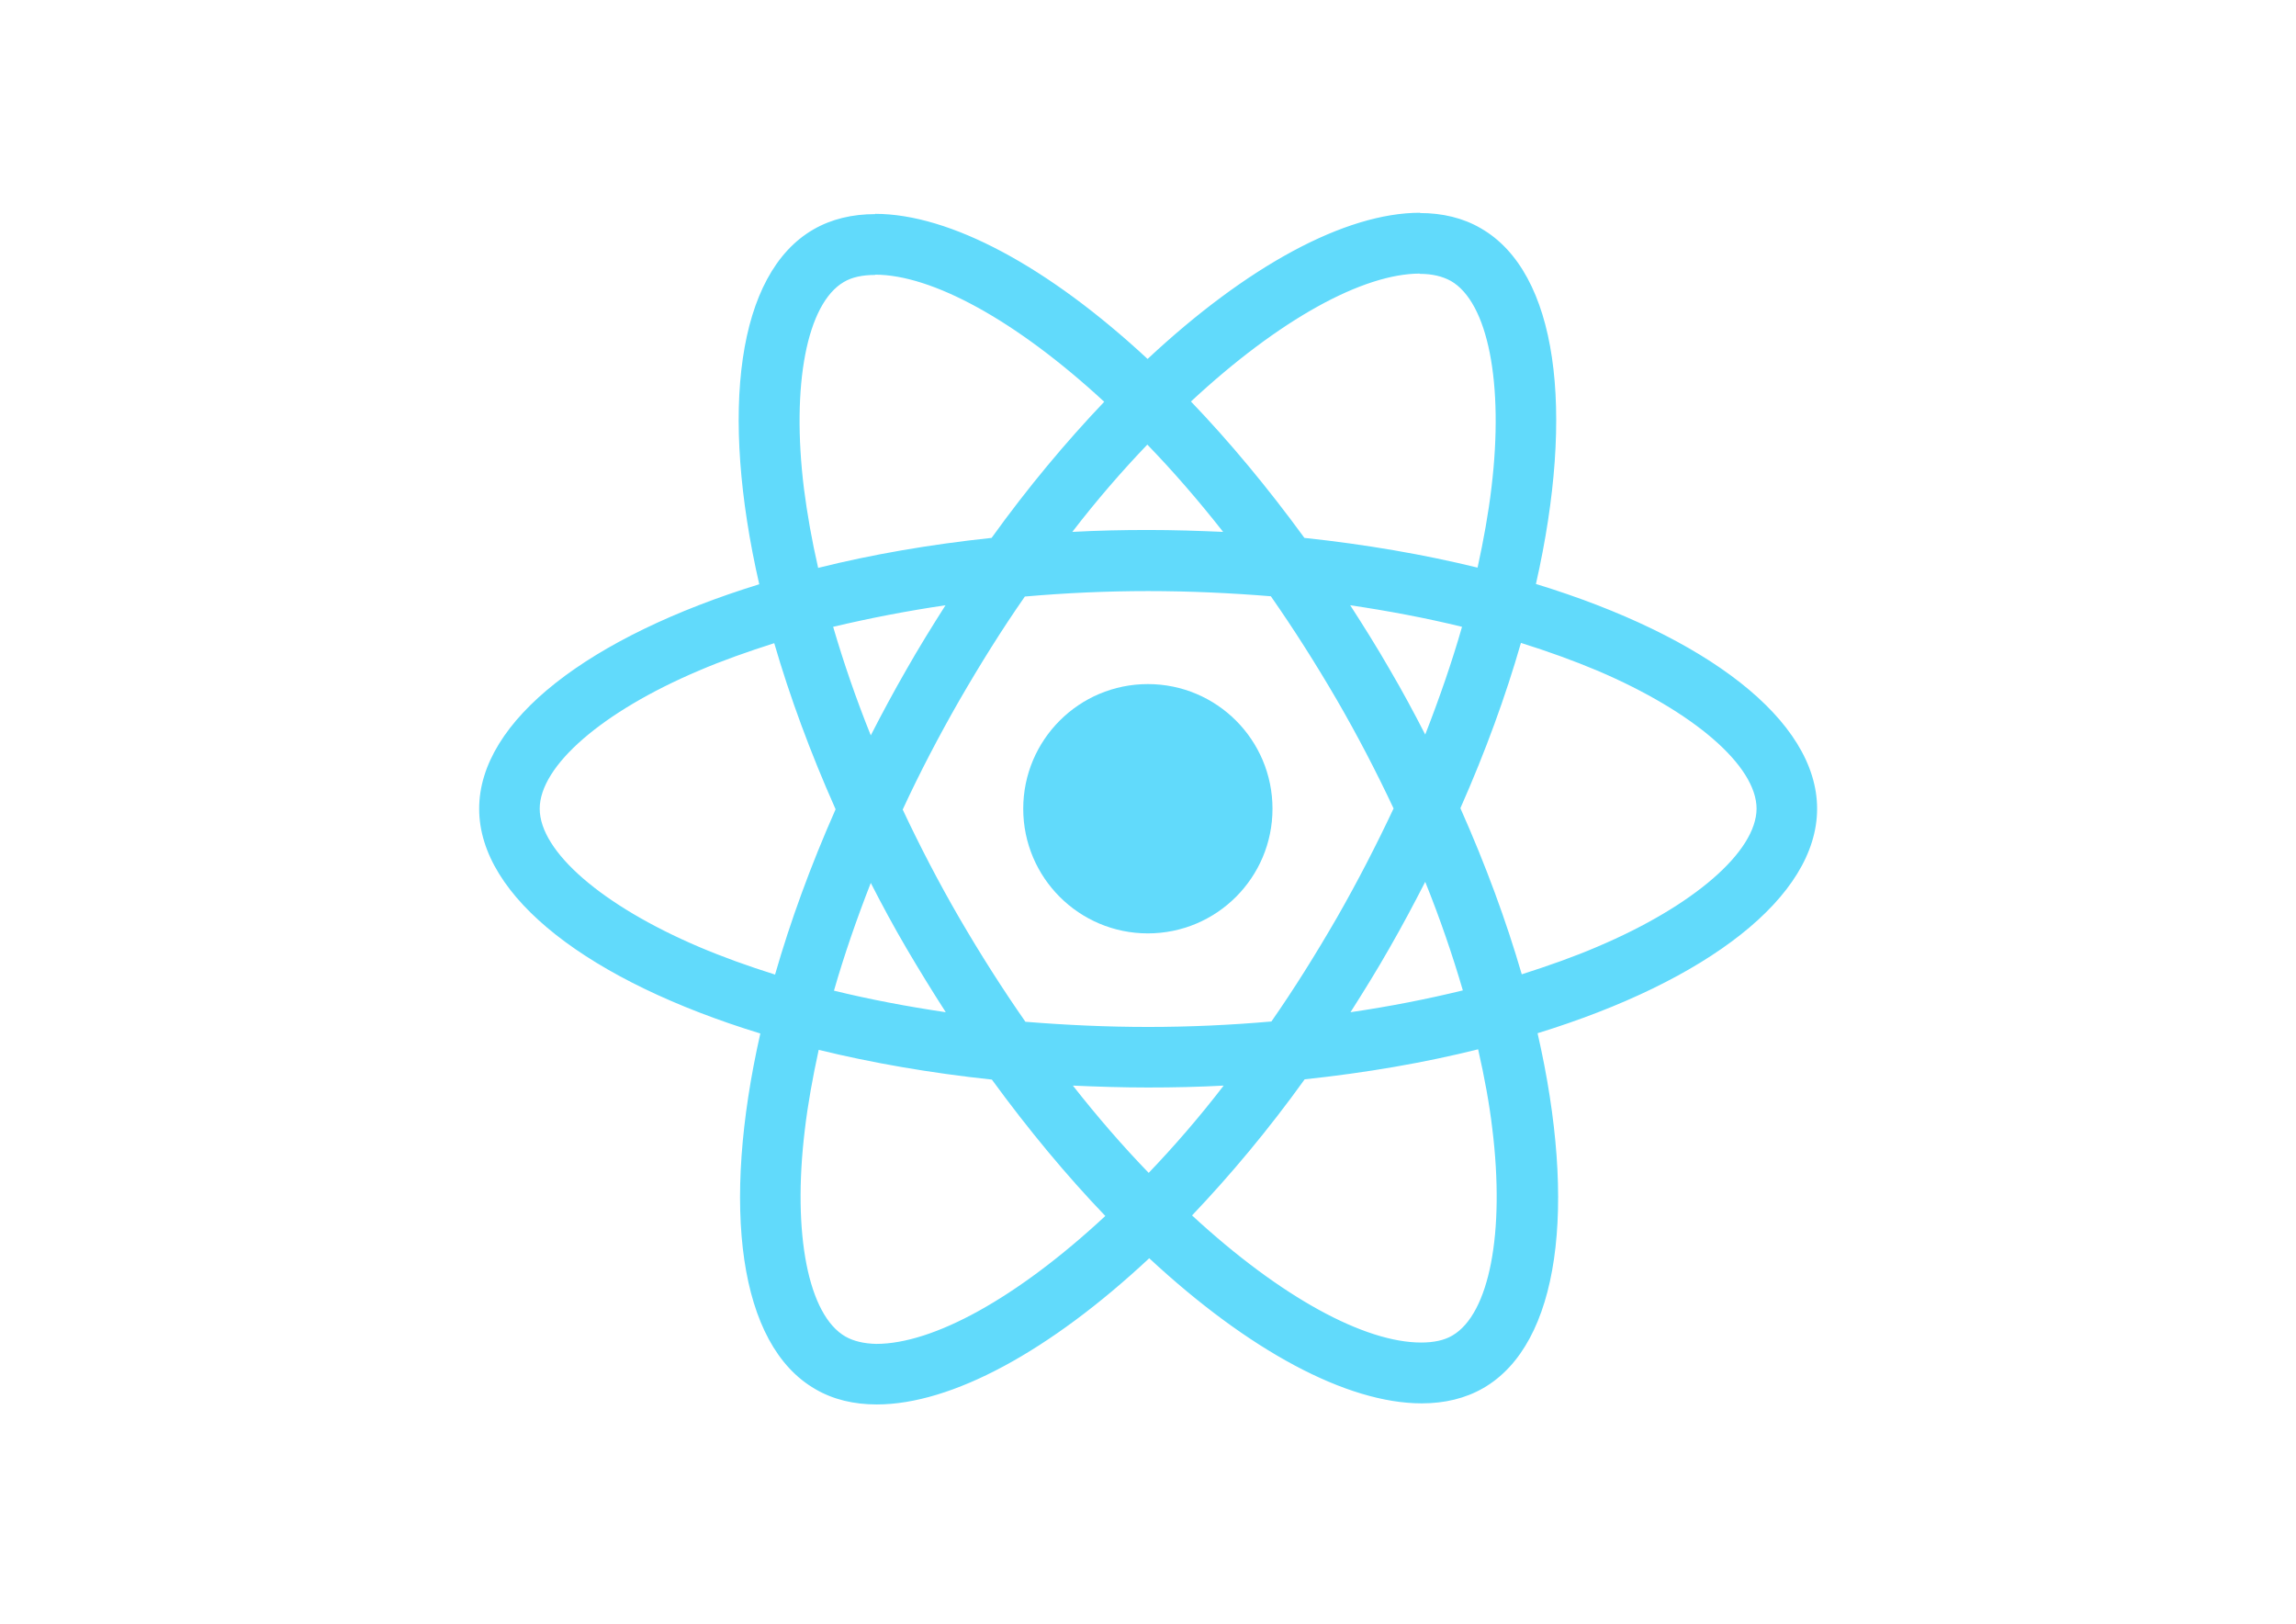
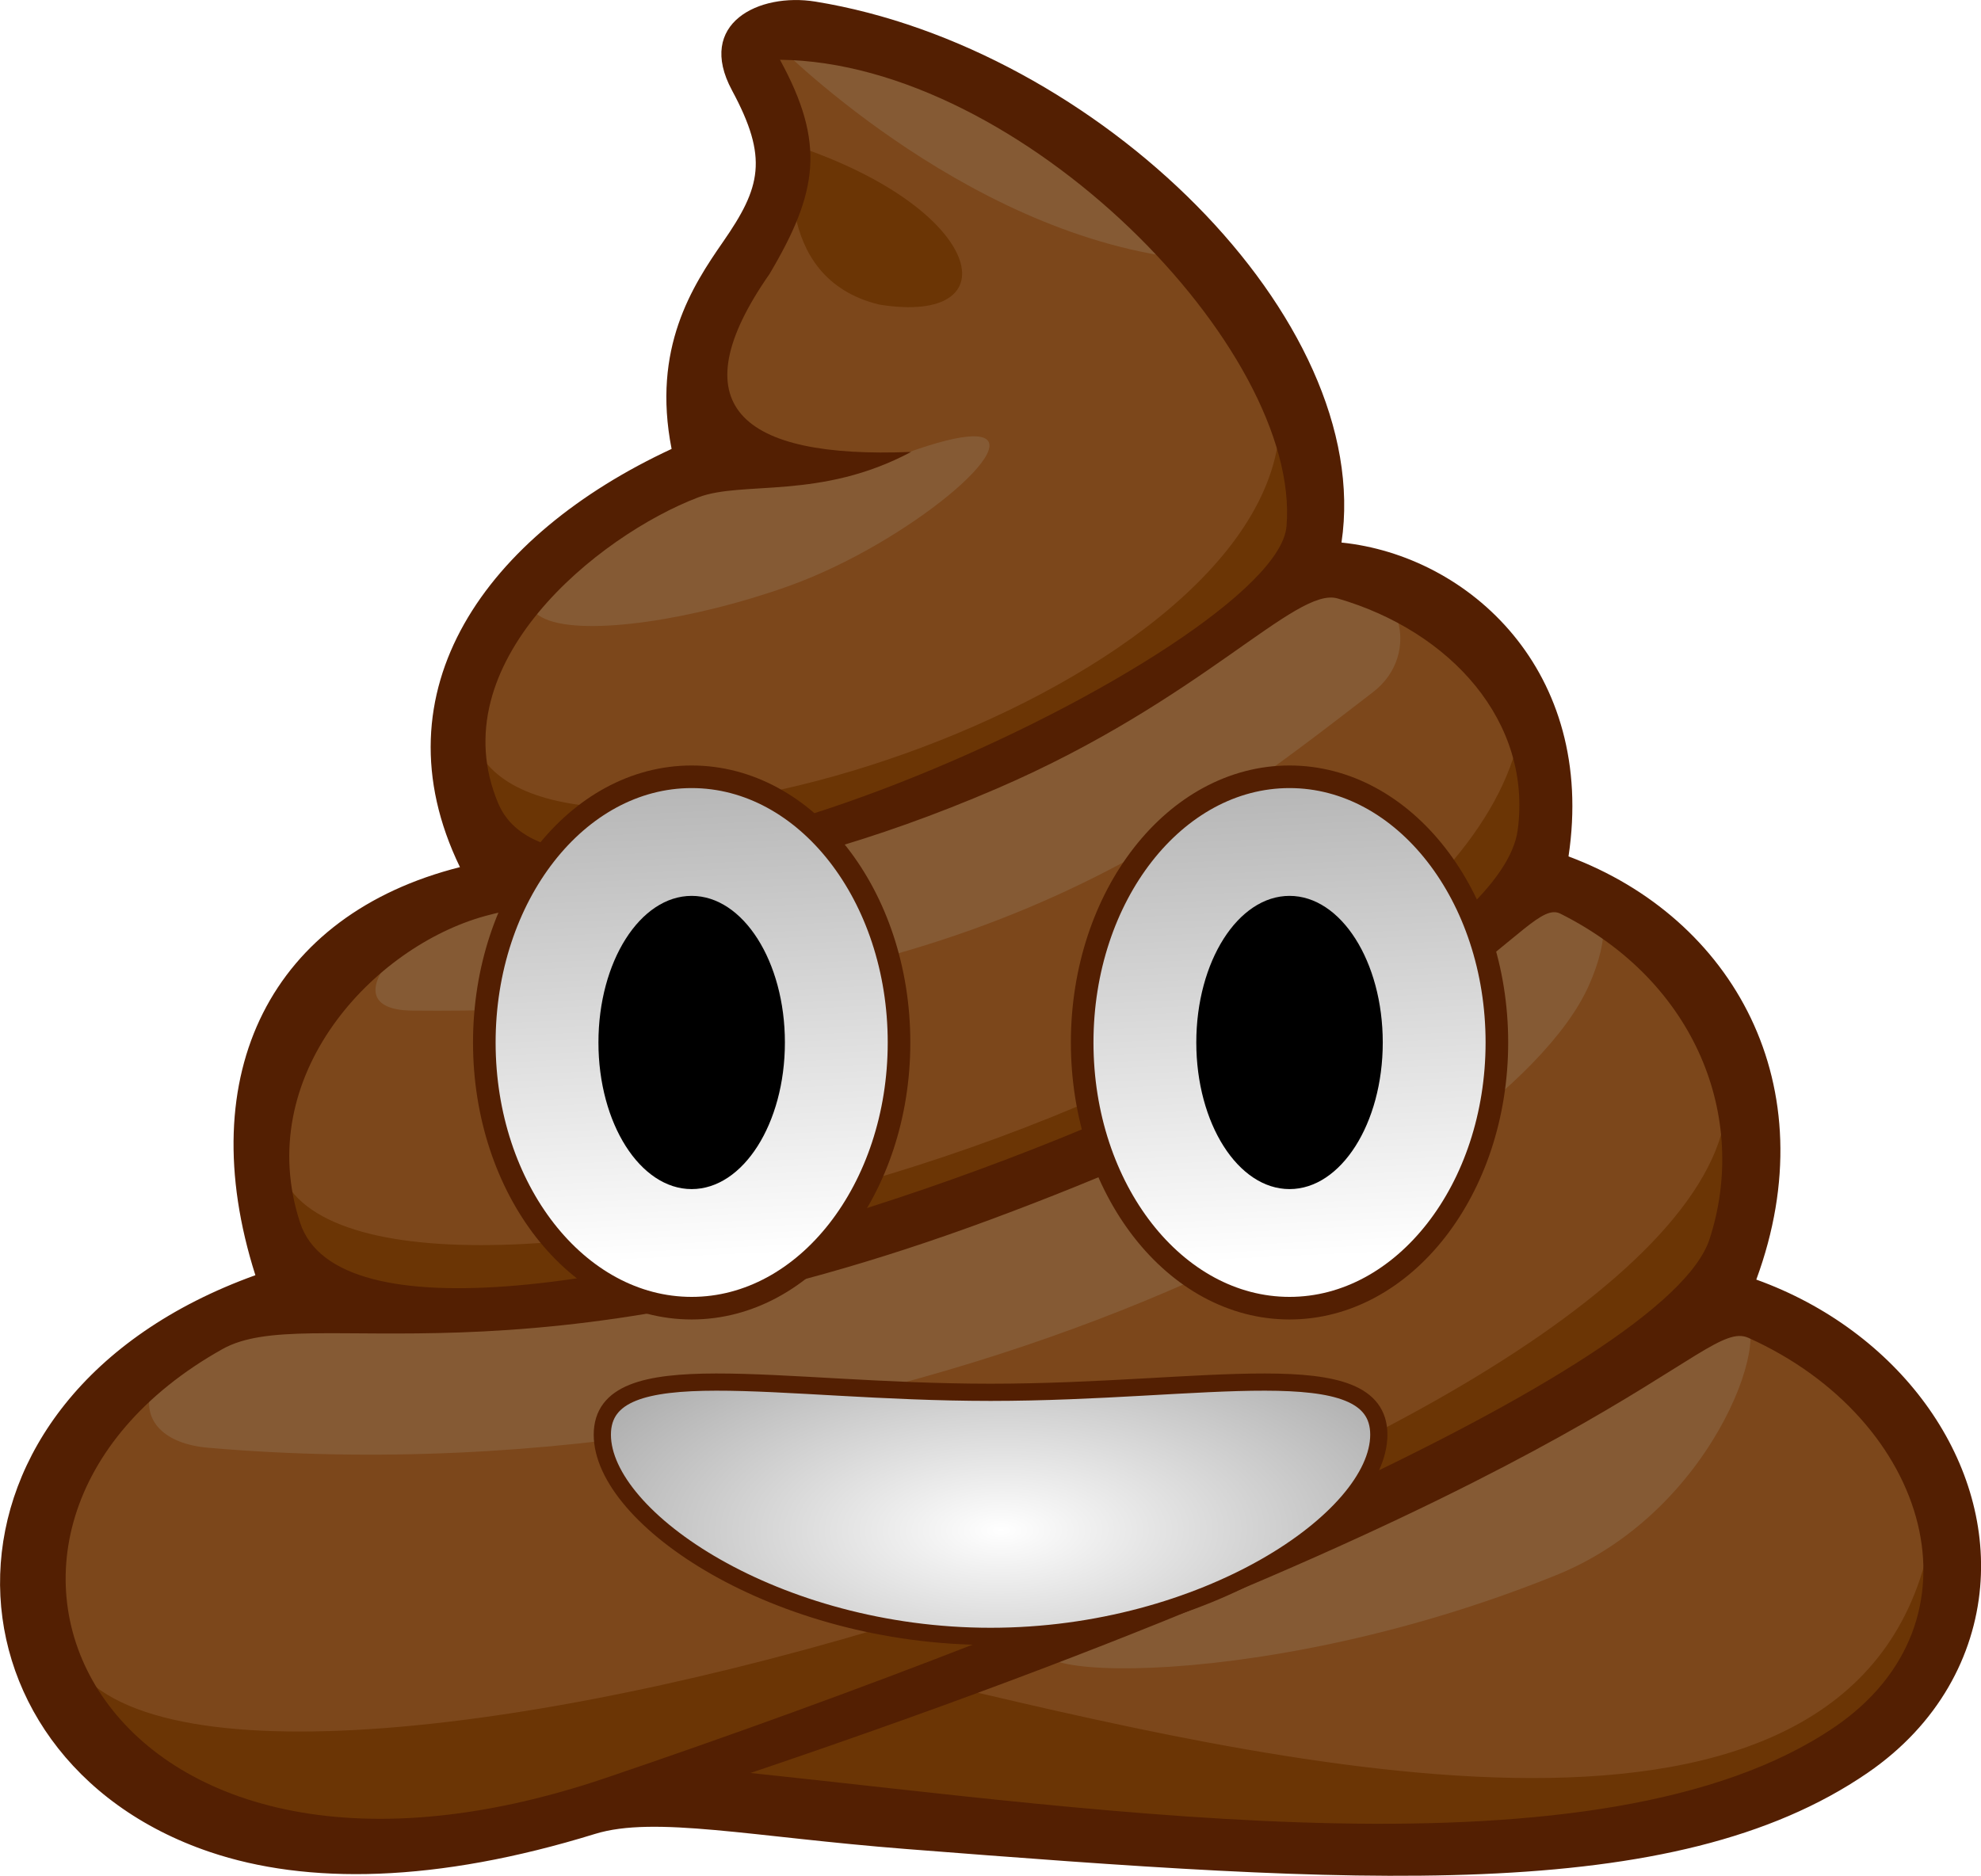
- <svg xmlns="http://www.w3.org/2000/svg" viewBox="0 0 841.9 595.3">
-   <g fill="#61DAFB">
-     <path d="M666.3 296.5c0-32.5-40.7-63.3-103.1-82.4 14.4-63.6 8-114.2-20.2-130.4-6.5-3.8-14.1-5.6-22.4-5.6v22.3c4.6 0 8.3.9 11.4 2.6 13.6 7.8 19.5 37.5 14.9 75.7-1.1 9.4-2.9 19.3-5.1 29.4-19.6-4.8-41-8.5-63.5-10.9-13.5-18.5-27.5-35.3-41.6-50 32.6-30.3 63.2-46.9 84-46.9V78c-27.5 0-63.5 19.6-99.9 53.6-36.4-33.8-72.4-53.2-99.9-53.2v22.3c20.7 0 51.4 16.5 84 46.6-14 14.7-28 31.4-41.3 49.9-22.6 2.4-44 6.1-63.6 11-2.3-10-4-19.7-5.2-29-4.7-38.2 1.1-67.9 14.6-75.8 3-1.8 6.9-2.6 11.5-2.6V78.5c-8.4 0-16 1.8-22.6 5.6-28.1 16.2-34.4 66.7-19.9 130.1-62.2 19.2-102.7 49.9-102.7 82.3 0 32.5 40.7 63.3 103.1 82.4-14.4 63.6-8 114.2 20.2 130.4 6.5 3.8 14.1 5.6 22.5 5.6 27.5 0 63.5-19.6 99.9-53.6 36.4 33.8 72.4 53.2 99.9 53.2 8.4 0 16-1.8 22.6-5.6 28.1-16.2 34.4-66.7 19.9-130.1 62-19.1 102.5-49.9 102.5-82.3zm-130.2-66.7c-3.7 12.9-8.3 26.2-13.5 39.5-4.1-8-8.4-16-13.1-24-4.6-8-9.5-15.8-14.4-23.4 14.2 2.1 27.9 4.7 41 7.9zm-45.8 106.5c-7.8 13.5-15.8 26.3-24.1 38.2-14.9 1.3-30 2-45.2 2-15.1 0-30.2-.7-45-1.9-8.3-11.9-16.4-24.6-24.2-38-7.6-13.1-14.5-26.4-20.8-39.8 6.2-13.4 13.2-26.8 20.7-39.9 7.8-13.5 15.8-26.3 24.1-38.2 14.9-1.3 30-2 45.2-2 15.1 0 30.2.7 45 1.9 8.3 11.9 16.4 24.6 24.2 38 7.6 13.1 14.5 26.4 20.8 39.8-6.3 13.4-13.2 26.8-20.7 39.9zm32.3-13c5.4 13.4 10 26.8 13.8 39.8-13.1 3.2-26.9 5.9-41.2 8 4.9-7.7 9.8-15.6 14.4-23.7 4.6-8 8.9-16.1 13-24.1zM421.2 430c-9.3-9.6-18.6-20.3-27.8-32 9 .4 18.2.7 27.5.7 9.4 0 18.7-.2 27.8-.7-9 11.7-18.3 22.4-27.5 32zm-74.4-58.9c-14.2-2.1-27.9-4.7-41-7.9 3.7-12.9 8.3-26.2 13.5-39.5 4.1 8 8.4 16 13.1 24 4.7 8 9.5 15.8 14.4 23.4zM420.7 163c9.3 9.6 18.6 20.3 27.8 32-9-.4-18.2-.7-27.5-.7-9.4 0-18.7.2-27.8.7 9-11.7 18.3-22.4 27.5-32zm-74 58.9c-4.9 7.7-9.8 15.6-14.4 23.7-4.6 8-8.9 16-13 24-5.4-13.4-10-26.8-13.8-39.8 13.1-3.1 26.9-5.8 41.2-7.9zm-90.5 125.2c-35.4-15.1-58.3-34.9-58.3-50.6 0-15.7 22.9-35.6 58.3-50.6 8.6-3.7 18-7 27.7-10.1 5.7 19.6 13.2 40 22.5 60.9-9.2 20.8-16.6 41.1-22.2 60.6-9.9-3.1-19.3-6.5-28-10.2zM310 490c-13.6-7.8-19.5-37.5-14.9-75.7 1.1-9.4 2.9-19.3 5.1-29.4 19.6 4.8 41 8.5 63.5 10.9 13.5 18.5 27.5 35.3 41.6 50-32.6 30.3-63.2 46.9-84 46.9-4.5-.1-8.3-1-11.3-2.7zm237.2-76.2c4.7 38.2-1.1 67.9-14.6 75.8-3 1.8-6.9 2.6-11.5 2.6-20.7 0-51.4-16.5-84-46.6 14-14.7 28-31.4 41.3-49.9 22.6-2.4 44-6.1 63.6-11 2.3 10.1 4.1 19.8 5.2 29.1zm38.5-66.7c-8.6 3.7-18 7-27.7 10.1-5.7-19.6-13.2-40-22.5-60.9 9.2-20.8 16.6-41.1 22.2-60.6 9.9 3.1 19.3 6.5 28.1 10.2 35.4 15.1 58.3 34.9 58.3 50.6-.1 15.7-23 35.6-58.4 50.6zM320.8 78.4z" />
-     <circle cx="420.9" cy="296.5" r="45.7" />
-     <path d="M520.5 78.1z" />
+ <svg xmlns="http://www.w3.org/2000/svg" xmlns:xlink="http://www.w3.org/1999/xlink" height="166.06mm" width="175.34mm" version="1.1" viewBox="0 0 175.34 166.06">
+   <defs>
+     <radialGradient id="radialGradient4848" spreadMethod="reflect" gradientUnits="userSpaceOnUse" cy="251.82" cx="290.27" gradientTransform="matrix(3.3815 -.01568 .0072937 1.5729 -692.53 -139.22)" r="35.126">
+       <stop style="stop-color:#fff" offset="0" />
+       <stop style="stop-color:#171717" offset="1" />
+     </radialGradient>
+     <linearGradient id="linearGradient5605" y2="227.45" gradientUnits="userSpaceOnUse" x2="101.54" y1="80.359" x1="94.427">
+       <stop offset="0" />
+       <stop style="stop-color:#fff" offset="1" />
+     </linearGradient>
+   </defs>
+   <g transform="translate(138.32 -37.077)">
+     <g transform="translate(-340.56 -79.752)">
+       <path d="m272.26 119.73c-7.341 0.297-0.794 6.276-1.177 12.933-0.528 9.191-8.714 8.505-7.063 25.353-15.016 7.442-25.109 20.729-19.365 36.056-16.285 6.136-21.601 21.216-17.373 36.386-27.877 11.296-29.128 40.315-4.964 48.589 8.426 2.741 20.858 2.383 37.484-3.294 8.543-2.917 25.428 7.217 78.994 4.588 35.432-1.739 53.09-33.587 16.753-49.158 4.509-16.49-2.543-31.026-16.437-37.348 2.411-14.381-8.306-25.059-20.18-26.5 0.898-18.813-23.483-48.544-46.672-47.606z" style="color-rendering:auto;text-decoration-color:#000000;color:#000000;font-variant-numeric:normal;shape-rendering:auto;solid-color:#000000;text-decoration-line:none;fill:#7c471b;font-variant-position:normal;mix-blend-mode:normal;font-feature-settings:normal;shape-padding:0;font-variant-alternates:normal;text-indent:0;font-variant-ligatures:normal;dominant-baseline:auto;font-variant-caps:normal;image-rendering:auto;white-space:normal;text-decoration-style:solid;text-orientation:mixed;isolation:auto;text-transform:none" />
+       <path d="m1030.2 490.21s-8.881 44.403 28.418 53.283c44.403 7.105 35.523-31.97-28.418-53.283zm162.29 94.094c-5.329 92.359-239.78 163.4-268.2 108.34 0 19.538 8.873 42.739 24.865 40.852 112.6-13.291 180.8-42.481 236.23-88.807 22.352-18.681 15.986-40.851 7.106-60.389zm81.328 96.447c-14.209 126.11-388.98 225.57-415.62 152.75 0 19.538-1.864 48.944 14.209 47.955 187.2-11.515 333.55-81.555 388.97-136.76 20.64-20.557 21.314-44.404 12.434-63.941zm68.08 131.82c-12.433 117.23-495.54 264.64-552.38 186.49 5.328 49.732 74.509 68.482 133.21 55.061 36.729-8.398 72.731-18.293 107.27-29.188-15.316 6.346-27.776 11.602-36.635 15.549 189.94 18.583 324.67 33.893 397.86-17.762 23.8-16.797 28.418-49.732 19.537-69.27-20.944 123.92-211.51 79.798-325.98 52.949 112.46-40.668 202.88-90.015 241.13-128.12 20.64-20.557 24.867-46.179 15.986-65.717z" style="fill:#6b3505" transform="scale(.26458)" />
+       <path d="m1031.5 454.34c-3.178-0.064-6.025 0.215-8.467 0.881 0 0 62.357 63.936 136.76 72.82 41.86 4.998-80.626-72.745-128.3-73.701zm59.082 133.22c-0.304-0.008-0.624-0.008-0.959 0.002-4.454 0.126-11.66 1.839-22.207 5.66-21.123 7.652-39.074 5.328-62.164-3.553-124.33 71.046-39.279 70.342 23.09 47.955 39.684-14.244 81.414-49.546 62.24-50.064zm121.24 47.004c-8.305-0.081-18.747 3.728-30.736 13.719-42.627 35.523-140.32 79.925-236.23 85.254-42.627 12.433-72.872 45.874-42.627 46.18 184.41 1.863 258.95-58.466 321.48-106.57 16.596-12.766 9.334-38.377-11.891-38.584zm80.039 106.98c-7.031-0.077-18.458 5.388-35.109 19.264-87.031 58.613-209.58 126.11-406.73 120.78-42.627 12.433-46.12 41.798-15.986 44.402 227.04 19.624 433.01-90.436 461.8-154.52 7.274-16.193 7.001-29.799-3.967-29.92zm53.768 139.73c-1.452-0.05-3.266 0.587-5.439 2.027-83.909 55.616-145.63 79.975-216.69 104.79-40.834 14.259 56.851 22.931 161.63-19.537 54.798-22.211 74.535-86.802 60.5-87.281z" style="fill:#855a34" transform="scale(.26458)" />
+       <path d="m267.03 124.83c3.236 5.998 2.558 8.58-0.789 13.404-2.708 3.904-6.314 9.415-4.557 18.338-16.381 7.606-26.327 21.36-18.733 37.024-16.643 4.201-23.808 18.209-18.107 36.127-30.153 10.862-28.743 42.708-4.015 51.066 8.578 2.9 19.995 2.744 34.076-1.603 5.269-1.627 13.91 0.27 27.551 1.336 39.701 3.102 67.888 5.066 85.086-6.741 6.287-4.316 9.438-10.394 9.963-16.449 0.99-11.416-7.241-22.699-19.814-27.221 6.333-17.197-2.078-32.036-16.621-37.463 2.464-16.422-8.819-26.629-20.094-27.787 2.956-19.778-21.673-43.859-46.572-47.891-4.973-0.805-10.581 1.913-7.373 7.859zm49.077 38.615c-0.935 10.898-63.254 39.856-69.758 24.528-5.257-12.387 8.857-23.737 17.682-27.109 3.943-1.507 10.817 0.259 18.856-4.027-15.223 0.621-20.605-4.18-12.538-15.749 4.297-7.249 4.975-11.557 0.926-18.969 21.314 0.231 46.179 25.625 44.833 41.326zm4.534 6.366c10.047 2.921 17.217 10.95 15.932 20.503-2.468 18.339-101.23 54.679-107.77 34.765-4.262-12.996 6.487-24.44 16.39-27.16 8.325-2.287 22.805-1.576 45.345-11.306 18.13-7.826 26.375-17.885 30.099-16.802zm19.707 27.904c12.05 6.025 16.678 18.121 13.21 28.802-3.808 11.728-54.406 33.025-97.67 47.703-45.295 15.367-62.348-22.055-33.956-37.958 7.601-4.258 25.872 4.154 68.01-11.477 42.571-15.792 47.265-28.641 50.407-27.07zm16.647 37.553c16.127 7.253 21.284 25.144 7.631 34.452-20.629 14.063-64.802 7.326-95.962 4.071 77.428-26.162 84.148-40.404 88.33-38.523z" style="color-rendering:auto;text-decoration-color:#000000;color:#000000;font-variant-numeric:normal;shape-rendering:auto;solid-color:#000000;text-decoration-line:none;fill:#531f02;font-variant-position:normal;mix-blend-mode:normal;font-feature-settings:normal;shape-padding:0;font-variant-alternates:normal;text-indent:0;font-variant-ligatures:normal;dominant-baseline:auto;font-variant-caps:normal;image-rendering:auto;white-space:normal;text-decoration-style:solid;text-orientation:mixed;isolation:auto;text-transform:none" />
+       <g transform="translate(-.57876)">
+         <g id="g4823" transform="translate(179.92)">
+           <ellipse style="stroke-linejoin:round;stroke:#531f02;stroke-linecap:round;stroke-width:2;fill:url(#linearGradient5605)" rx="18.353" ry="23.522" cy="209.12" cx="84.119" />
+           <ellipse rx="8.252" ry="12.979" cy="209.12" cx="84.119" />
+         </g>
+         <use xlink:href="#g4823" transform="translate(52.917)" height="100%" width="100%" y="0" x="0" />
+       </g>
+       <path d="m324.28 243.84c0 7.414-15.385 17.857-34.364 17.857s-34.364-10.444-34.364-17.857c0-7.414 15.385-3.75 34.364-3.75s34.364-3.664 34.364 3.75z" style="stroke-linejoin:round;stroke:#531f02;stroke-linecap:round;stroke-width:1.523;fill:url(#radialGradient4848)" />
+     </g>
  </g>
</svg>
